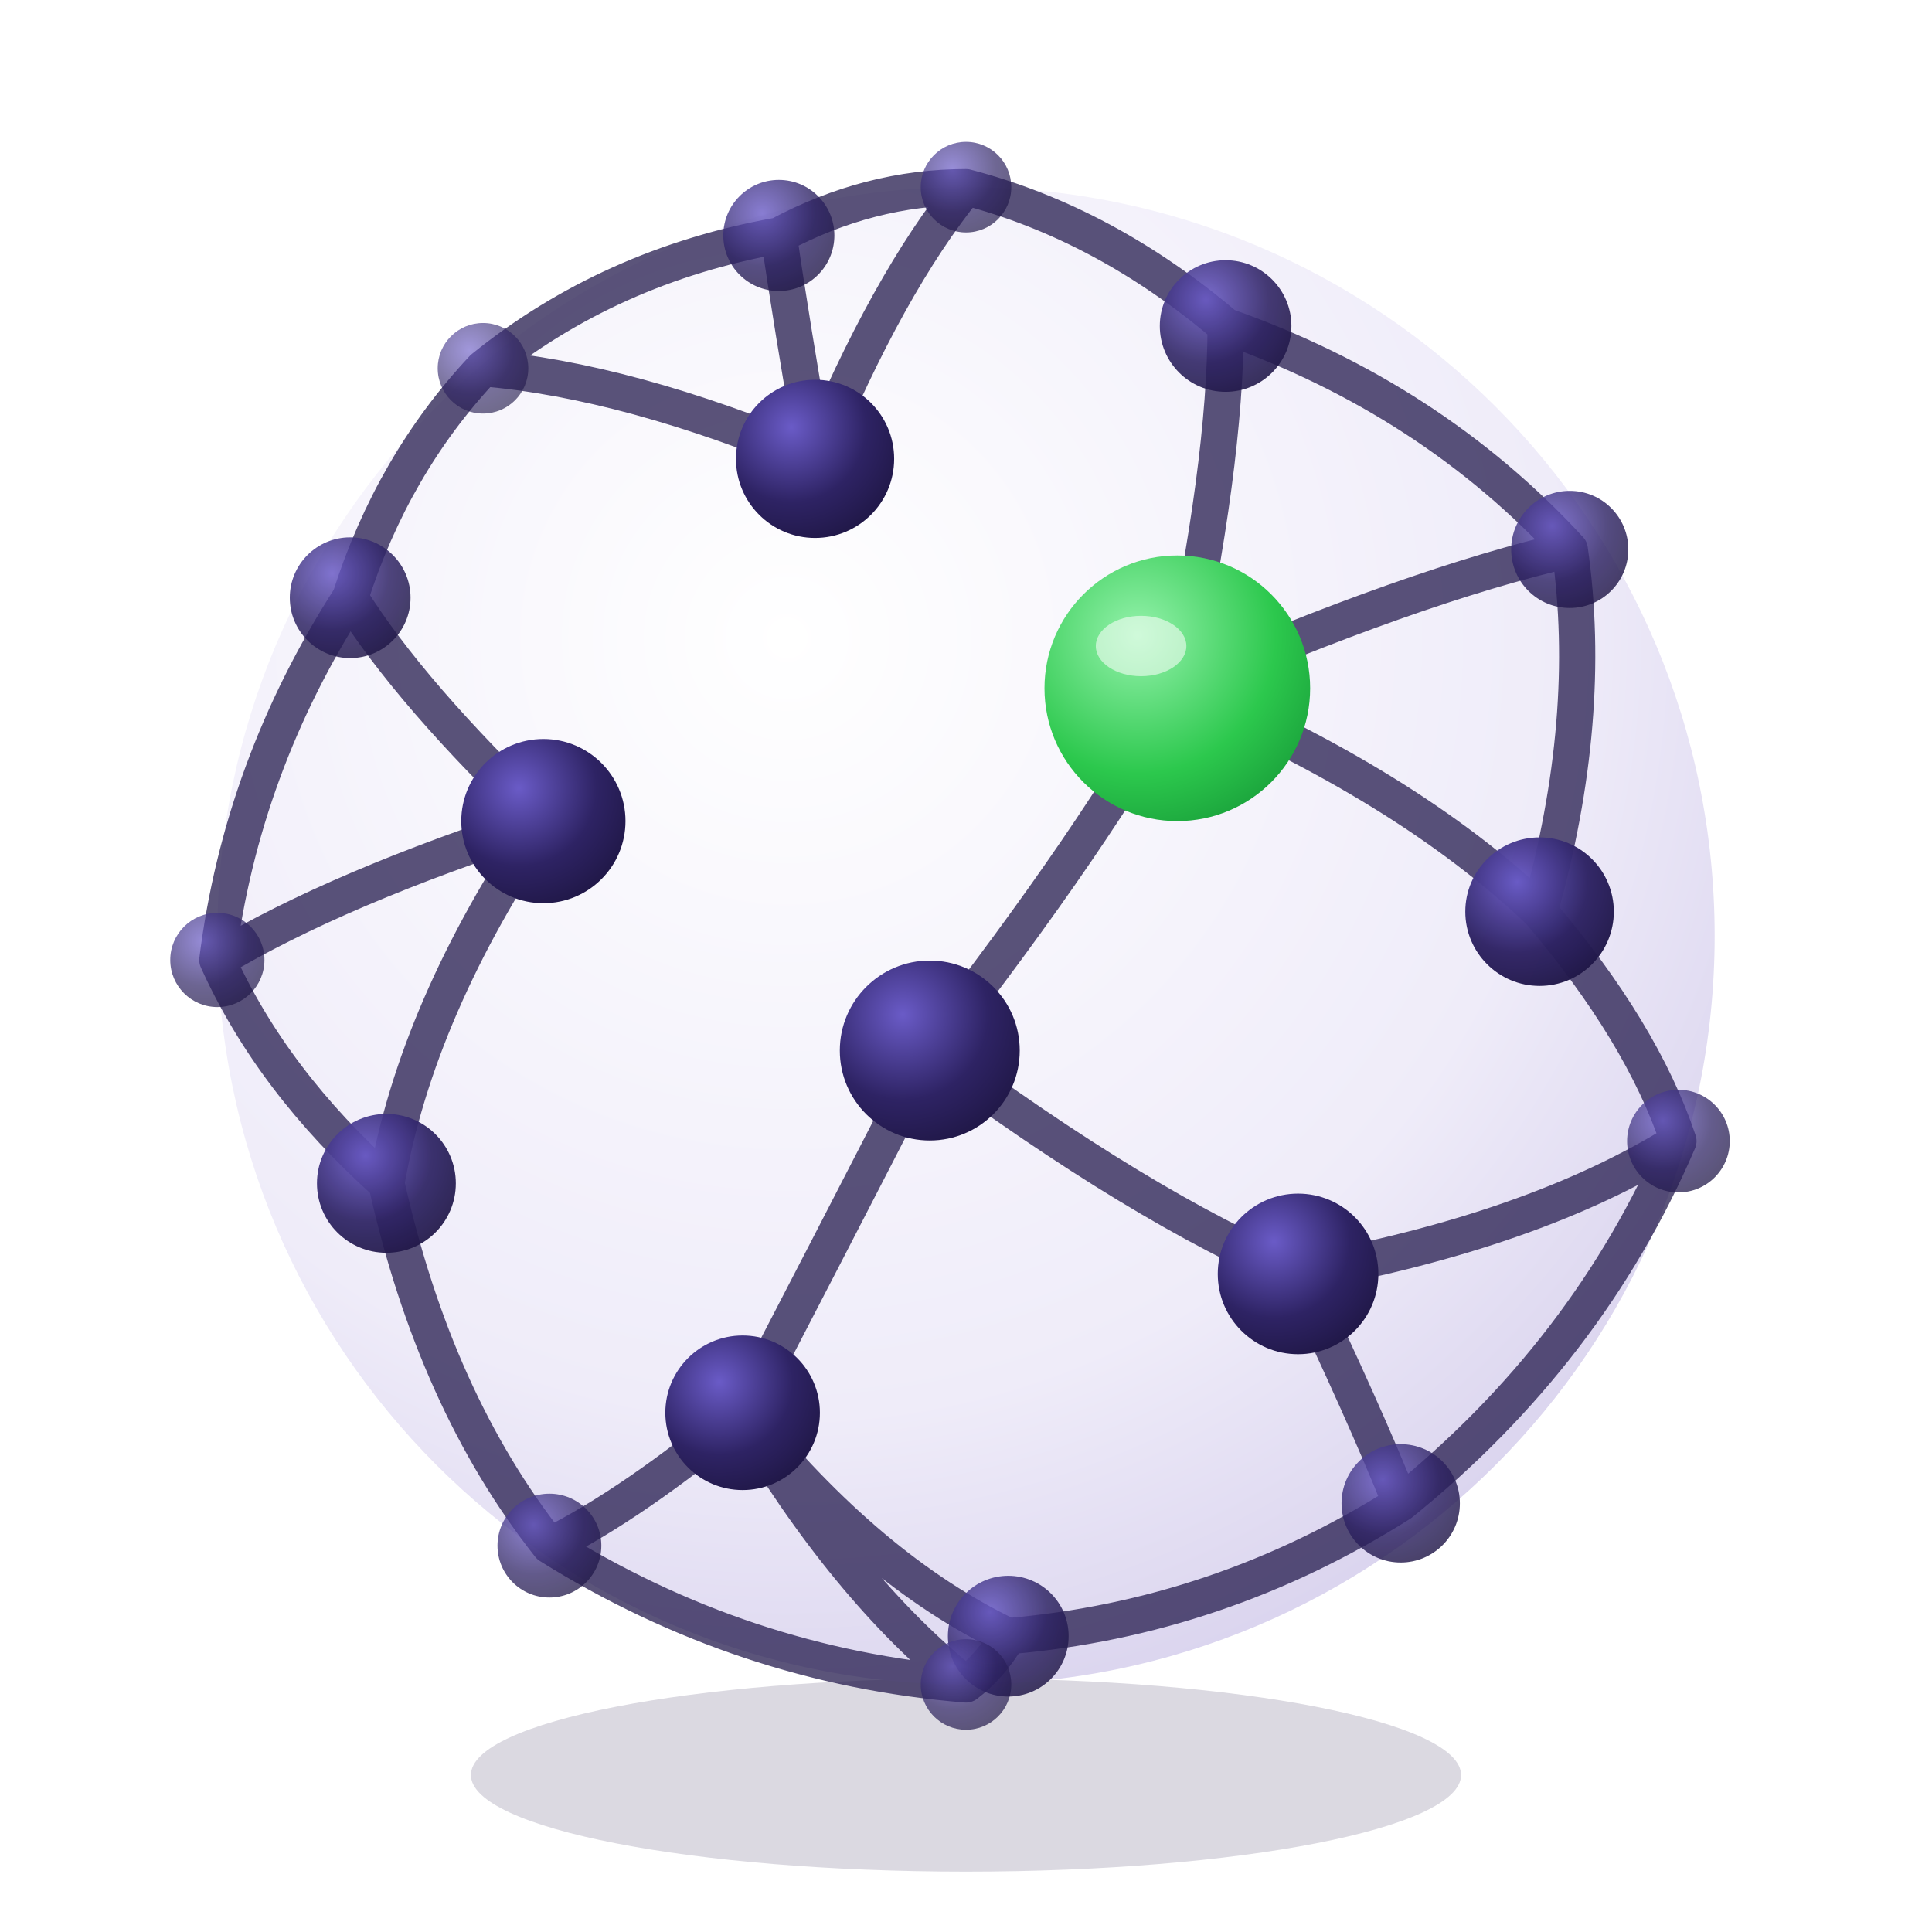
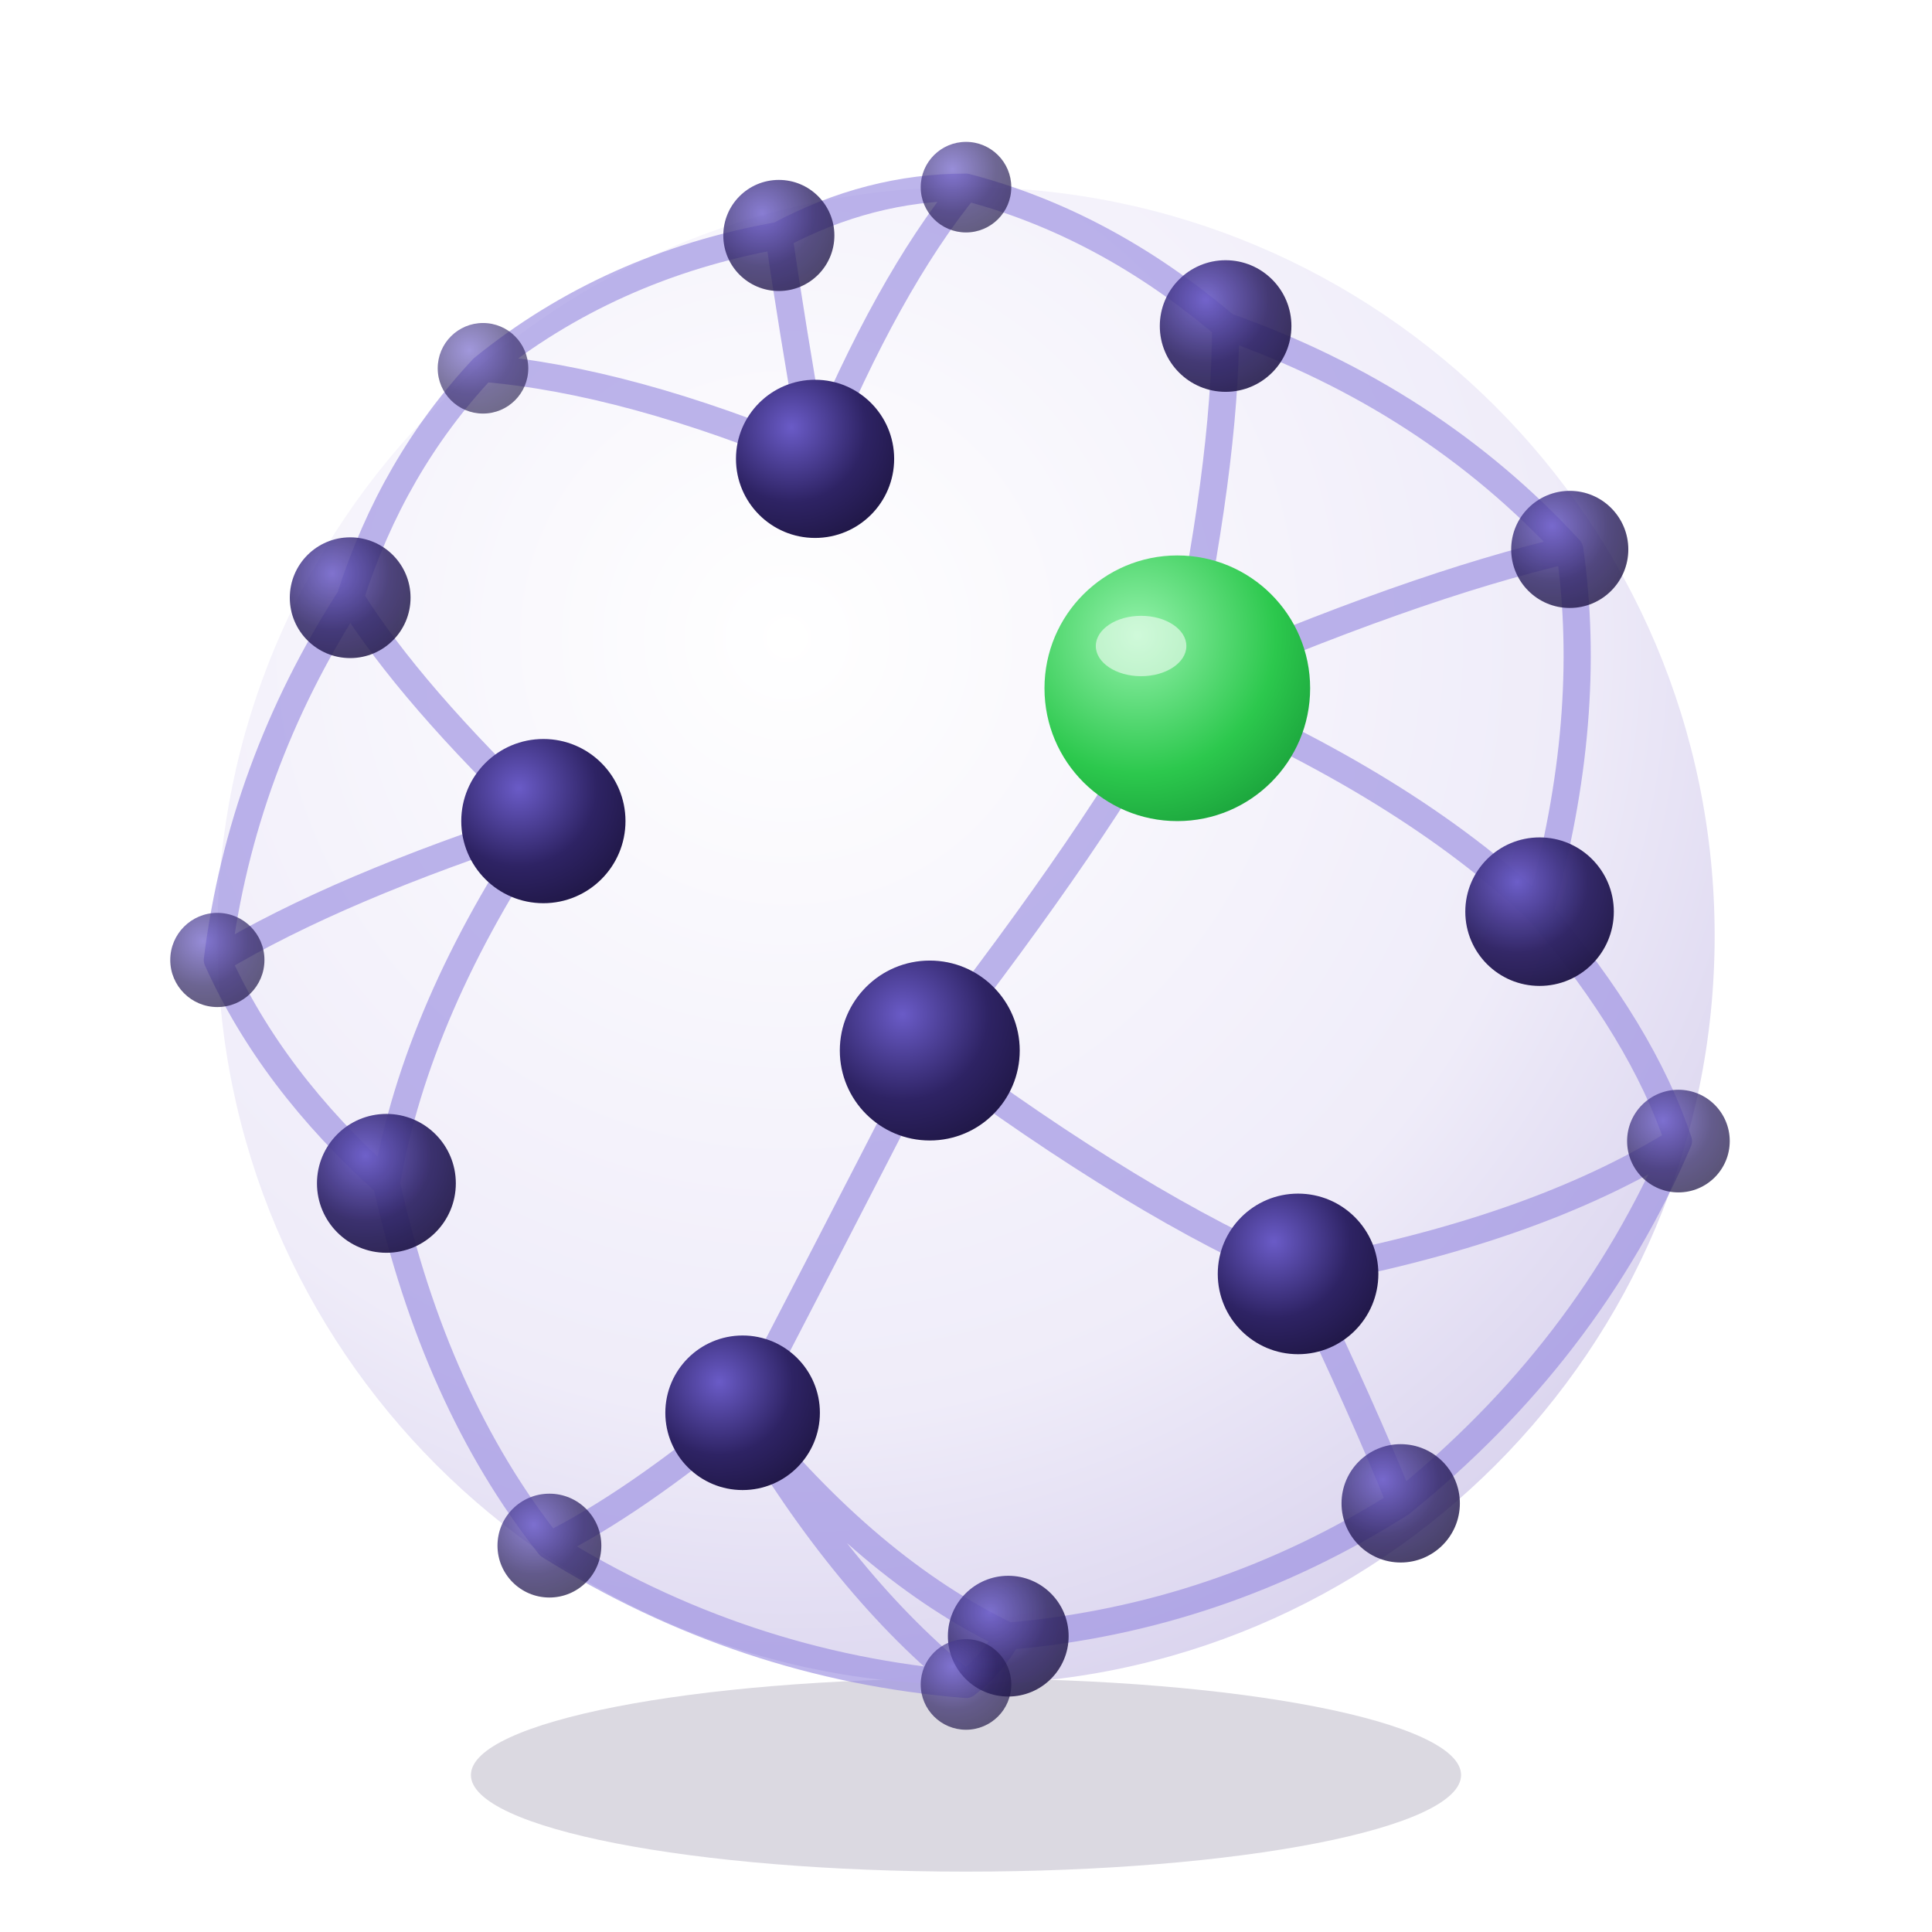
<svg xmlns="http://www.w3.org/2000/svg" viewBox="0 0 32 32" width="32" height="32">
  <defs>
    <radialGradient id="ball" cx=".38" cy=".3" r=".95">
      <stop offset="0" stop-color="#FFFFFF" />
      <stop offset=".55" stop-color="#EFECF9" />
      <stop offset=".85" stop-color="#D4CDEB" />
      <stop offset="1" stop-color="#B4A9DB" />
    </radialGradient>
    <radialGradient id="nDark" cx=".35" cy=".3" r=".95">
      <stop offset="0" stop-color="#6A5BC7" />
      <stop offset=".5" stop-color="#2E2364" />
      <stop offset="1" stop-color="#171034" />
    </radialGradient>
    <radialGradient id="nGreen" cx=".35" cy=".3" r=".95">
      <stop offset="0" stop-color="#95F2AC" />
      <stop offset=".55" stop-color="#2CC84D" />
      <stop offset="1" stop-color="#0F8A30" />
    </radialGradient>
  </defs>
  <ellipse cx="16" cy="29.4" rx="8.2" ry="1.6" fill="rgba(26,18,64,.16)" />
  <circle cx="16.0" cy="15.5" r="12.4" fill="url(#ball)" />
-   <path d="M16.0 3.1 Q14.4 3.1 12.9 3.9 M16.0 3.1 Q18.3 3.7 20.3 5.4 M16.0 3.1 Q14.7 4.7 13.5 7.6 M12.9 3.9 Q13.1 5.3 13.5 7.6 M12.9 3.9 Q10.1 4.4 8.0 6.1 M20.3 5.4 Q20.3 7.7 19.5 11.4 M20.3 5.4 Q23.7 6.6 26.0 9.1 M8.0 6.1 Q6.5 7.7 5.8 9.9 M8.0 6.1 Q10.4 6.3 13.5 7.6 M26.0 9.1 Q26.4 11.9 25.5 15.1 M26.0 9.1 Q23.4 9.7 19.5 11.4 M5.8 9.9 Q6.8 11.5 9.0 13.6 M5.8 9.9 Q4.0 12.7 3.6 15.9 M19.5 11.4 Q23.3 13.0 25.5 15.1 M9.0 13.6 Q5.6 14.7 3.6 15.9 M9.0 13.6 Q6.9 16.7 6.4 19.6 M25.5 15.1 Q27.2 17.1 27.8 18.9 M3.6 15.9 Q4.5 17.9 6.4 19.6 M15.4 17.4 Q13.5 21.1 12.3 23.4 M15.4 17.4 Q18.9 20.0 21.5 21.1 M19.5 11.4 Q18.2 13.8 15.4 17.4 M27.8 18.9 Q25.4 20.4 21.5 21.1 M27.8 18.9 Q26.3 22.4 23.2 24.9 M6.4 19.6 Q7.2 23.2 9.1 25.6 M21.5 21.1 Q22.6 23.4 23.2 24.9 M12.3 23.4 Q10.5 24.9 9.1 25.6 M12.3 23.4 Q14.4 26.0 16.7 27.1 M12.3 23.4 Q14.0 26.3 16.0 27.9 M23.2 24.9 Q20.2 26.8 16.7 27.1 M9.1 25.6 Q12.3 27.6 16.0 27.9 M16.7 27.1 Q16.4 27.6 16.0 27.9" fill="none" stroke="#241B4E" stroke-width=".6" opacity=".75" stroke-linecap="round" />
+   <path d="M16.0 3.1 Q14.4 3.1 12.9 3.9 M16.0 3.1 Q18.3 3.7 20.3 5.4 M16.0 3.1 Q14.7 4.7 13.5 7.6 M12.9 3.9 Q13.1 5.3 13.5 7.6 M12.9 3.9 Q10.1 4.4 8.0 6.1 M20.3 5.4 Q20.3 7.7 19.5 11.4 M20.3 5.4 Q23.7 6.6 26.0 9.1 M8.0 6.1 Q6.5 7.7 5.8 9.9 M8.0 6.1 Q10.4 6.3 13.5 7.6 M26.0 9.1 Q26.4 11.9 25.5 15.1 M26.0 9.1 Q23.4 9.7 19.5 11.4 M5.8 9.9 Q6.8 11.5 9.0 13.6 M5.8 9.9 Q4.0 12.7 3.6 15.9 M19.5 11.4 Q23.3 13.0 25.5 15.1 M9.0 13.6 Q5.6 14.7 3.6 15.9 M9.0 13.6 Q6.9 16.7 6.4 19.6 M25.5 15.1 Q27.2 17.1 27.8 18.9 M3.6 15.9 Q4.5 17.9 6.4 19.6 M15.4 17.4 Q13.5 21.1 12.3 23.4 M15.4 17.4 Q18.9 20.0 21.5 21.1 M19.5 11.4 Q18.2 13.8 15.4 17.4 M27.8 18.9 Q25.4 20.4 21.5 21.1 M27.8 18.9 Q26.3 22.4 23.2 24.9 M6.4 19.6 Q7.2 23.2 9.1 25.6 M21.5 21.1 Q22.6 23.4 23.2 24.9 M12.3 23.4 Q10.5 24.9 9.1 25.6 M12.3 23.4 Q14.4 26.0 16.7 27.1 M12.3 23.4 Q14.0 26.3 16.0 27.9 M23.2 24.9 Q20.2 26.8 16.7 27.1 M9.1 25.6 Q12.3 27.6 16.0 27.9 M16.7 27.1 Q16.4 27.6 16.0 27.9" fill="none" stroke="#9A8DE0" stroke-width=".45" opacity=".65" stroke-linecap="round" />
  <circle cx="16.0" cy="3.1" r="0.75" fill="url(#nDark)" opacity="0.69" />
  <circle cx="12.9" cy="3.9" r="0.92" fill="url(#nDark)" opacity="0.79" />
  <circle cx="20.3" cy="5.4" r="1.09" fill="url(#nDark)" opacity="0.89" />
  <circle cx="8.0" cy="6.1" r="0.75" fill="url(#nDark)" opacity="0.63" />
  <circle cx="13.5" cy="7.6" r="1.31" fill="url(#nDark)" opacity="1.00" />
  <circle cx="26.0" cy="9.1" r="0.97" fill="url(#nDark)" opacity="0.82" />
  <circle cx="5.8" cy="9.9" r="1.00" fill="url(#nDark)" opacity="0.84" />
  <circle cx="9.0" cy="13.6" r="1.36" fill="url(#nDark)" opacity="1.00" />
  <circle cx="25.5" cy="15.1" r="1.23" fill="url(#nDark)" opacity="0.97" />
  <circle cx="3.6" cy="15.9" r="0.78" fill="url(#nDark)" opacity="0.70" />
  <circle cx="15.4" cy="17.4" r="1.49" fill="url(#nDark)" opacity="1.00" />
  <circle cx="27.8" cy="18.9" r="0.85" fill="url(#nDark)" opacity="0.74" />
  <circle cx="6.4" cy="19.6" r="1.15" fill="url(#nDark)" opacity="0.93" />
  <circle cx="21.5" cy="21.1" r="1.33" fill="url(#nDark)" opacity="1.00" />
  <circle cx="12.3" cy="23.4" r="1.28" fill="url(#nDark)" opacity="1.00" />
  <circle cx="23.2" cy="24.9" r="0.98" fill="url(#nDark)" opacity="0.82" />
  <circle cx="9.1" cy="25.6" r="0.86" fill="url(#nDark)" opacity="0.75" />
  <circle cx="16.7" cy="27.1" r="1.00" fill="url(#nDark)" opacity="0.84" />
  <circle cx="16.0" cy="27.9" r="0.75" fill="url(#nDark)" opacity="0.69" />
  <circle cx="19.5" cy="11.4" r="2.2" fill="url(#nGreen)" />
  <ellipse cx="18.9" cy="10.7" rx=".75" ry=".5" fill="rgba(255,255,255,.55)" />
</svg>
